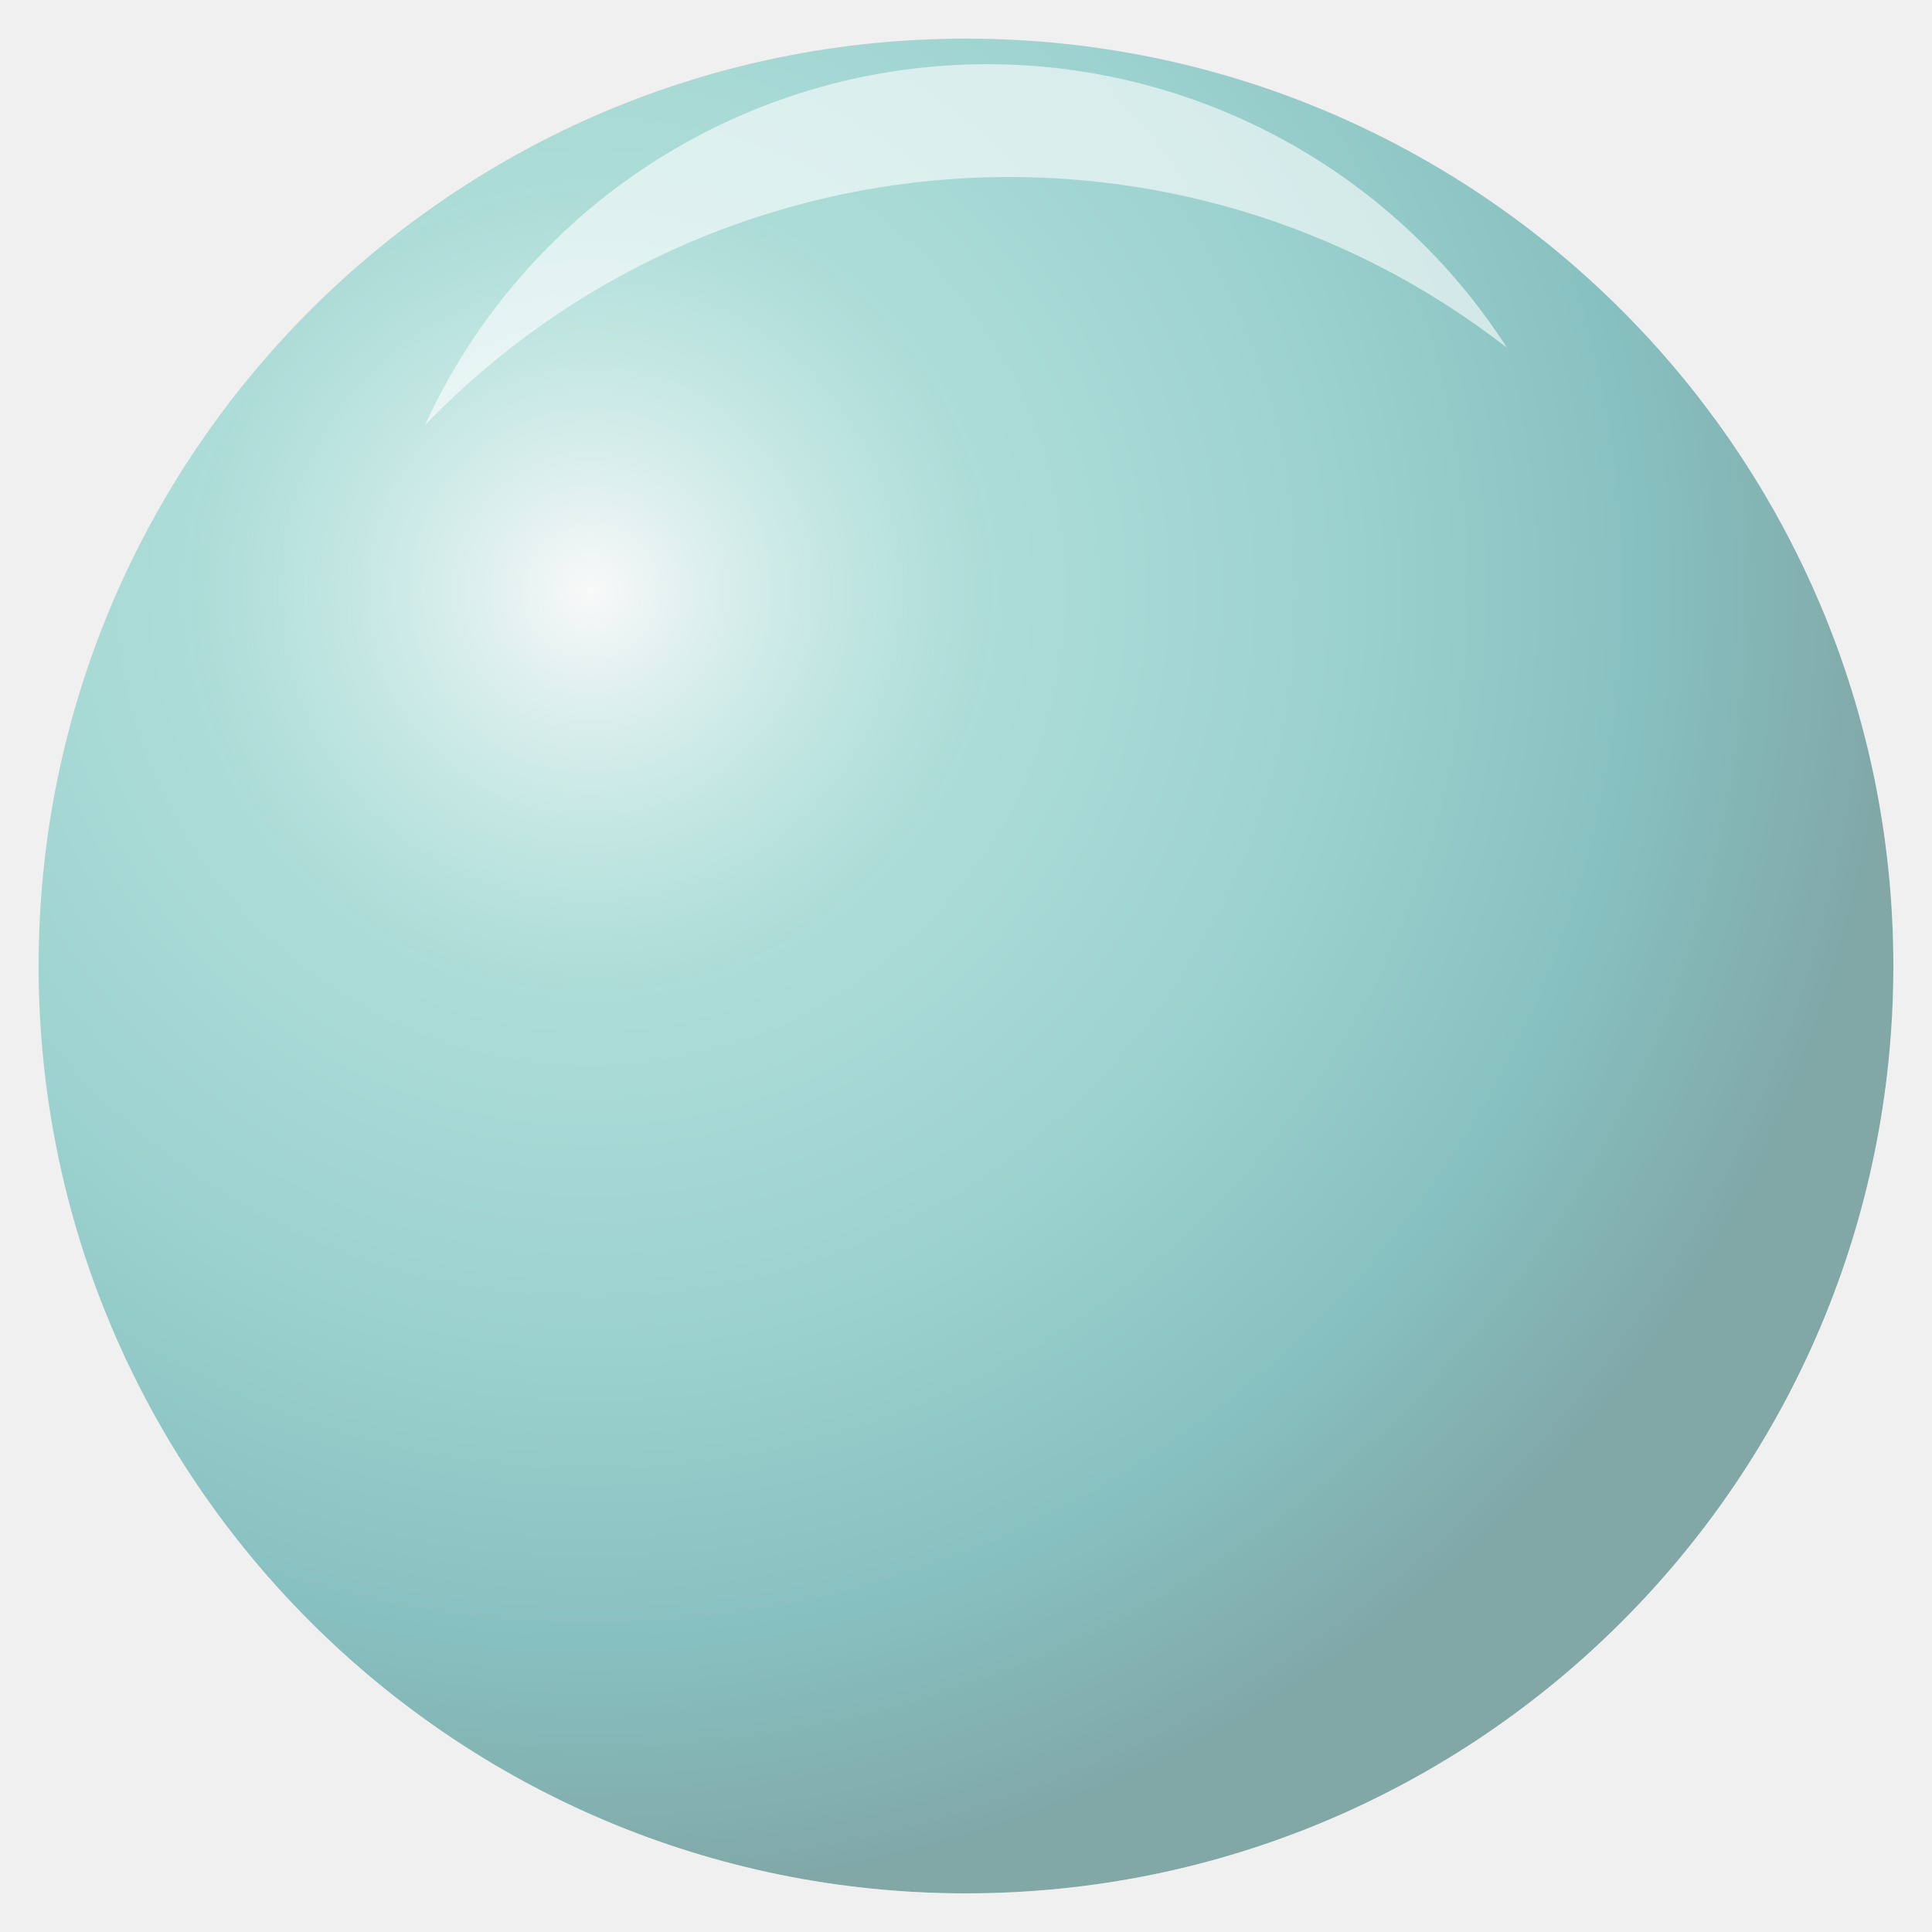
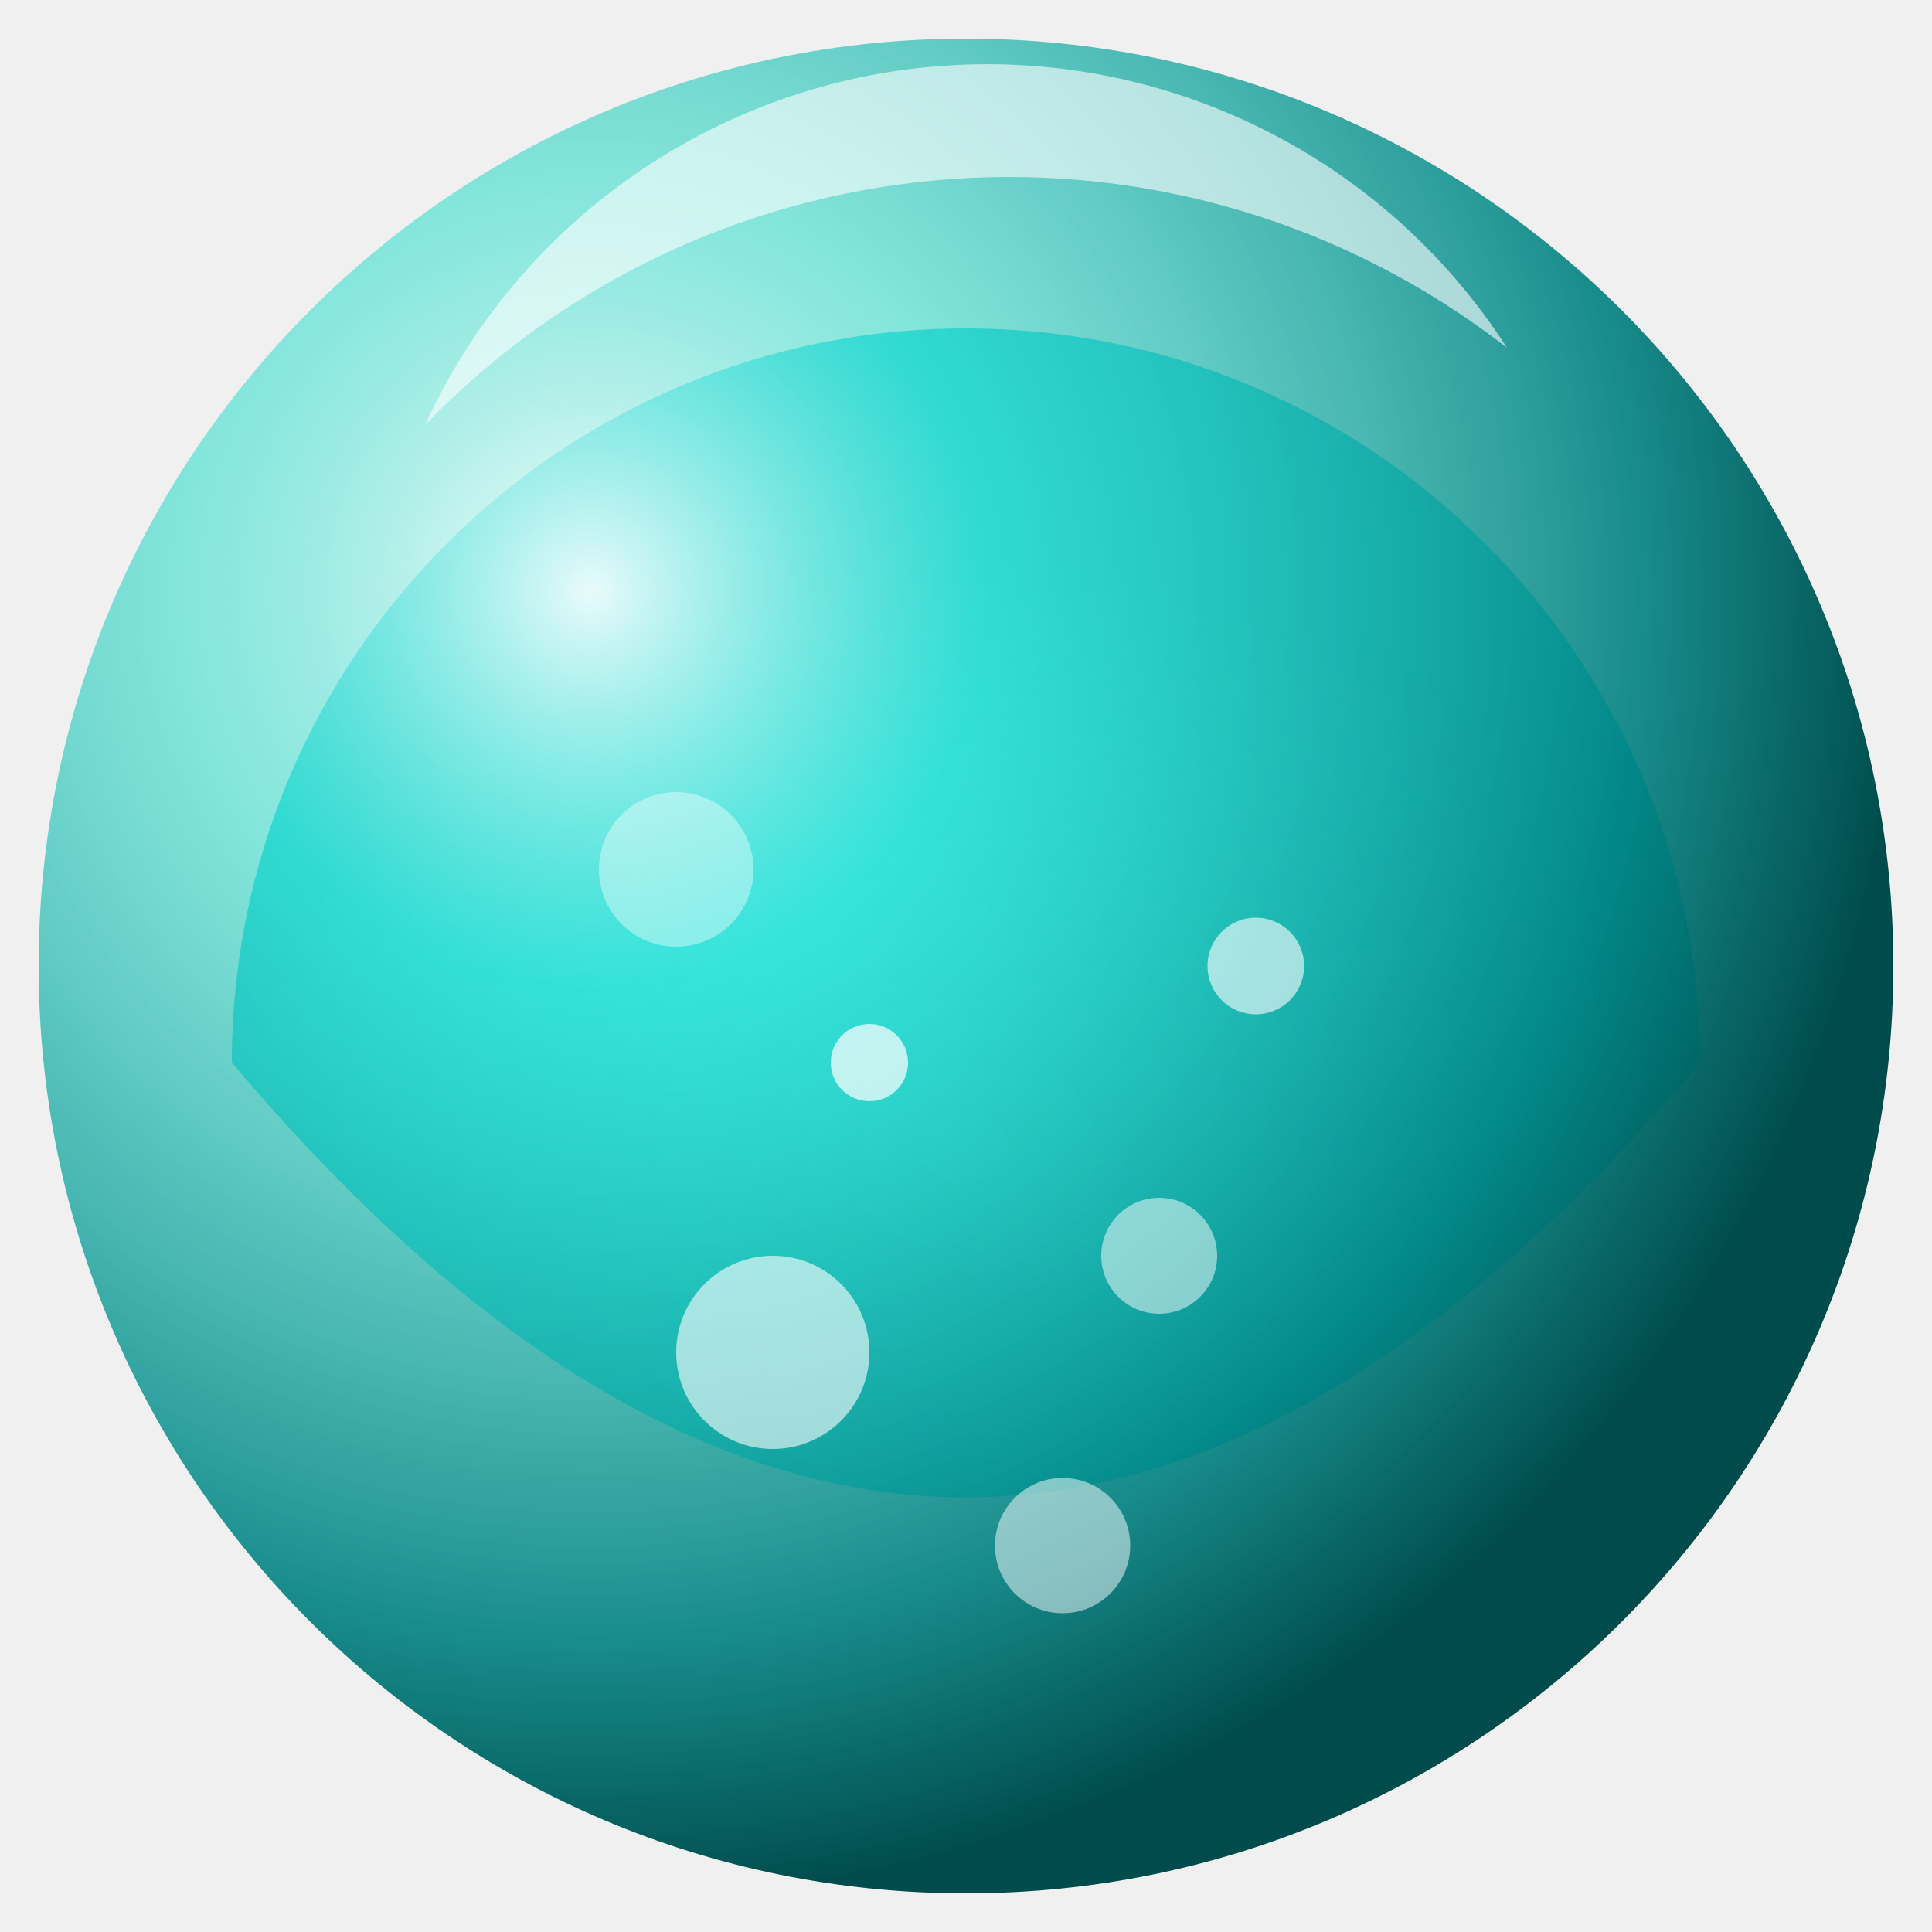
<svg xmlns="http://www.w3.org/2000/svg" viewBox="0 0 100 100">
  <defs>
    <radialGradient id="glassSphere" cx="30%" cy="30%" r="70%">
      <stop offset="0%" stop-color="#ffffff" stop-opacity="0.9" />
      <stop offset="30%" stop-color="#40e0d0" stop-opacity="0.6" />
      <stop offset="80%" stop-color="#008080" stop-opacity="0.9" />
      <stop offset="100%" stop-color="#004c4c" stop-opacity="1" />
    </radialGradient>
    <radialGradient id="liquid" cx="50%" cy="70%" r="50%">
      <stop offset="0%" stop-color="#00ffff" stop-opacity="0.8" />
      <stop offset="100%" stop-color="#00ced1" stop-opacity="0.9" />
    </radialGradient>
-     <clipPath id="sphereClip">
-       <circle cx="50" cy="50" r="48" />
-     </clipPath>
  </defs>
-   <style>
-     .liquid-fill {
-       transform-origin: 50% 100%;
-       transform: scaleY(0);
-       transition: transform 1s cubic-bezier(0.4, 0, 0.2, 1);
-     }
-     .bubbles {
-       opacity: 0;
-       transform: translateY(20px);
-       transition: opacity 0.5s ease 0.5s, transform 1s ease 0.5s;
-     }
- 
-     .is-active .liquid-fill {
-       transform: scaleY(1);
-     }
-     .is-active .bubbles {
-       opacity: 1;
-       transform: translateY(0);
-     }
-   </style>
-   <circle cx="50" cy="50" r="48" fill="rgba(0,0,0,0.2)" />
-   <g clip-path="url(#sphereClip)">
-     <g class="liquid-fill">
-       <rect x="0" y="55" width="100" height="45" fill="url(#liquid)" />
-       <path d="M0 55 Q 25 45 50 55 T 100 55 L 100 100 L 0 100 Z" fill="url(#liquid)" />
-       <g class="bubbles">
-         <circle cx="40" cy="70" r="5" fill="#fff" opacity="0.6" />
-         <circle cx="60" cy="65" r="3" fill="#fff" opacity="0.5" />
-         <circle cx="45" cy="55" r="2" fill="#fff" opacity="0.7" />
-         <circle cx="35" cy="45" r="4" fill="#fff" opacity="0.4" />
-         <circle cx="65" cy="50" r="2.5" fill="#fff" opacity="0.6" />
-         <circle cx="55" cy="80" r="3.5" fill="#fff" opacity="0.5" />
-       </g>
-     </g>
-   </g>
-   <circle cx="50" cy="50" r="48" fill="url(#glassSphere)" style="mix-blend-mode: overlay;" />
+   <path d="M12 55 Q 50 100 88 55 A 38 38 0 0 0 12 55" fill="url(#liquid)" />
+   <circle cx="50" cy="50" r="48" fill="url(#glassSphere)" />
+   <circle cx="40" cy="70" r="5" fill="#fff" opacity="0.6" />
+   <circle cx="60" cy="65" r="3" fill="#fff" opacity="0.5" />
+   <circle cx="45" cy="55" r="2" fill="#fff" opacity="0.7" />
+   <circle cx="35" cy="45" r="4" fill="#fff" opacity="0.4" />
+   <circle cx="65" cy="50" r="2.5" fill="#fff" opacity="0.6" />
+   <circle cx="55" cy="80" r="3.5" fill="#fff" opacity="0.5" />
  <path d="M22 22 A 32 32 0 0 1 78 18 A 42 42 0 0 0 22 22" fill="#ffffff" opacity="0.6" />
</svg>
